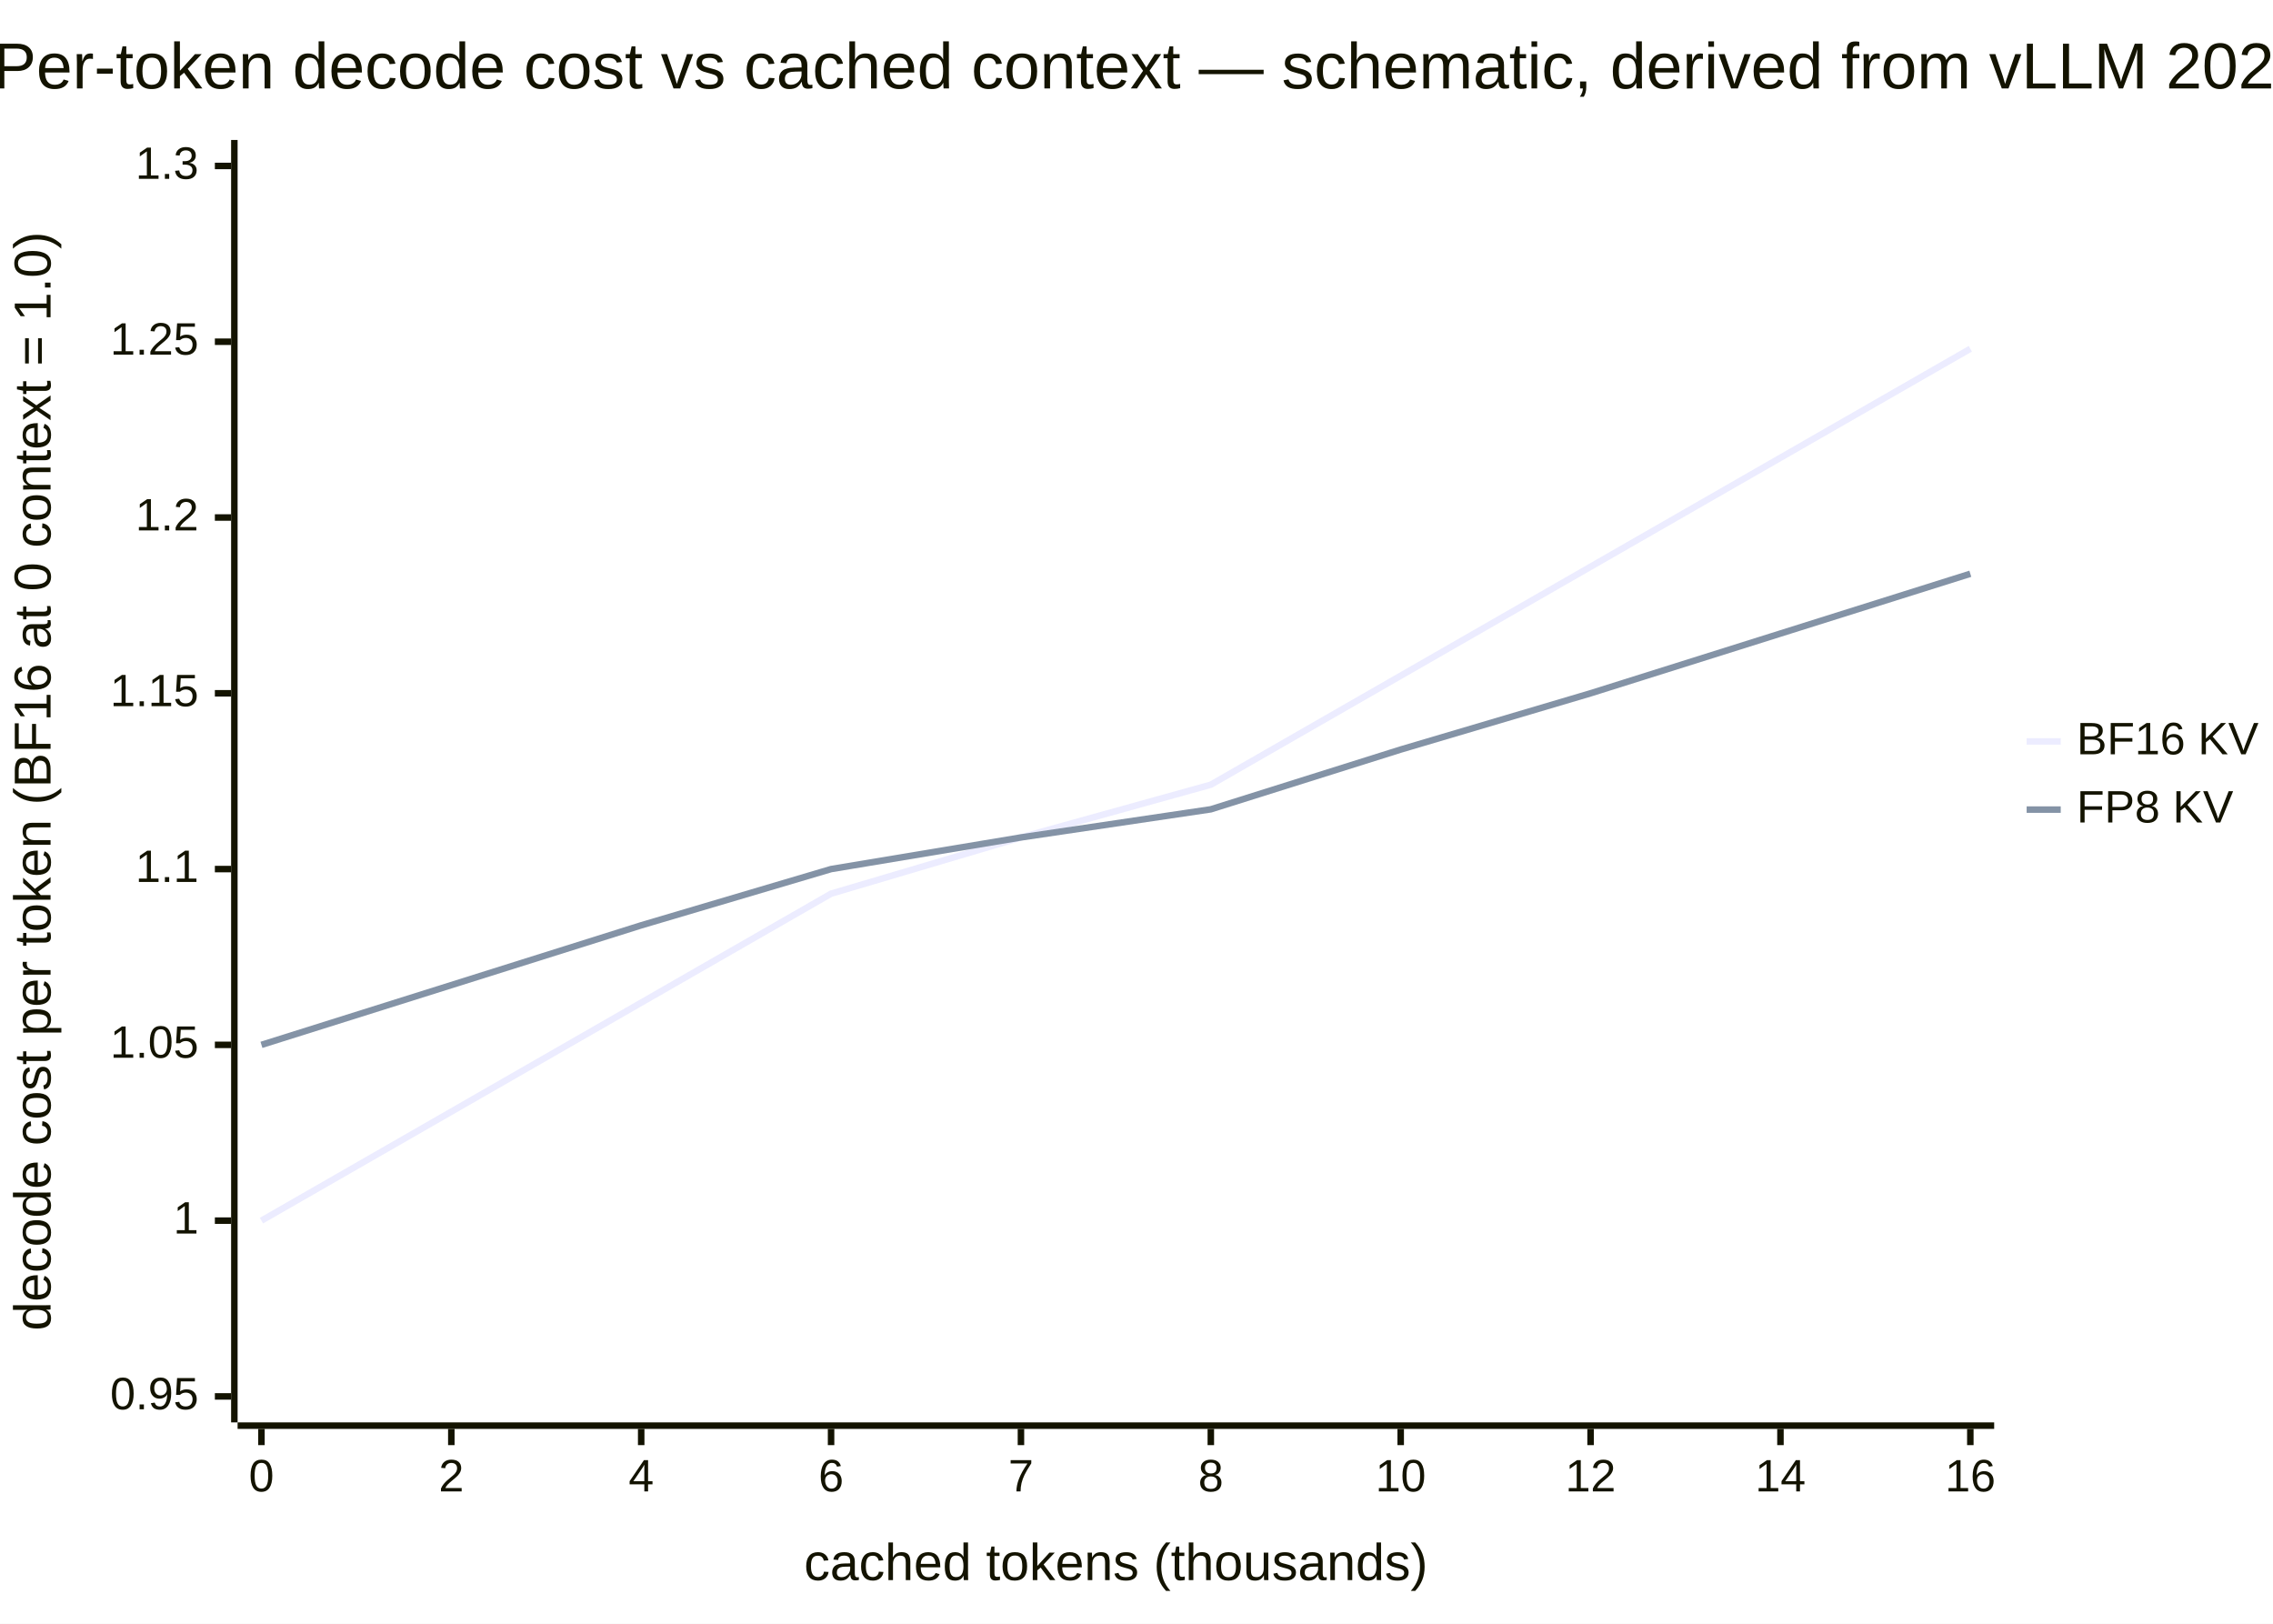
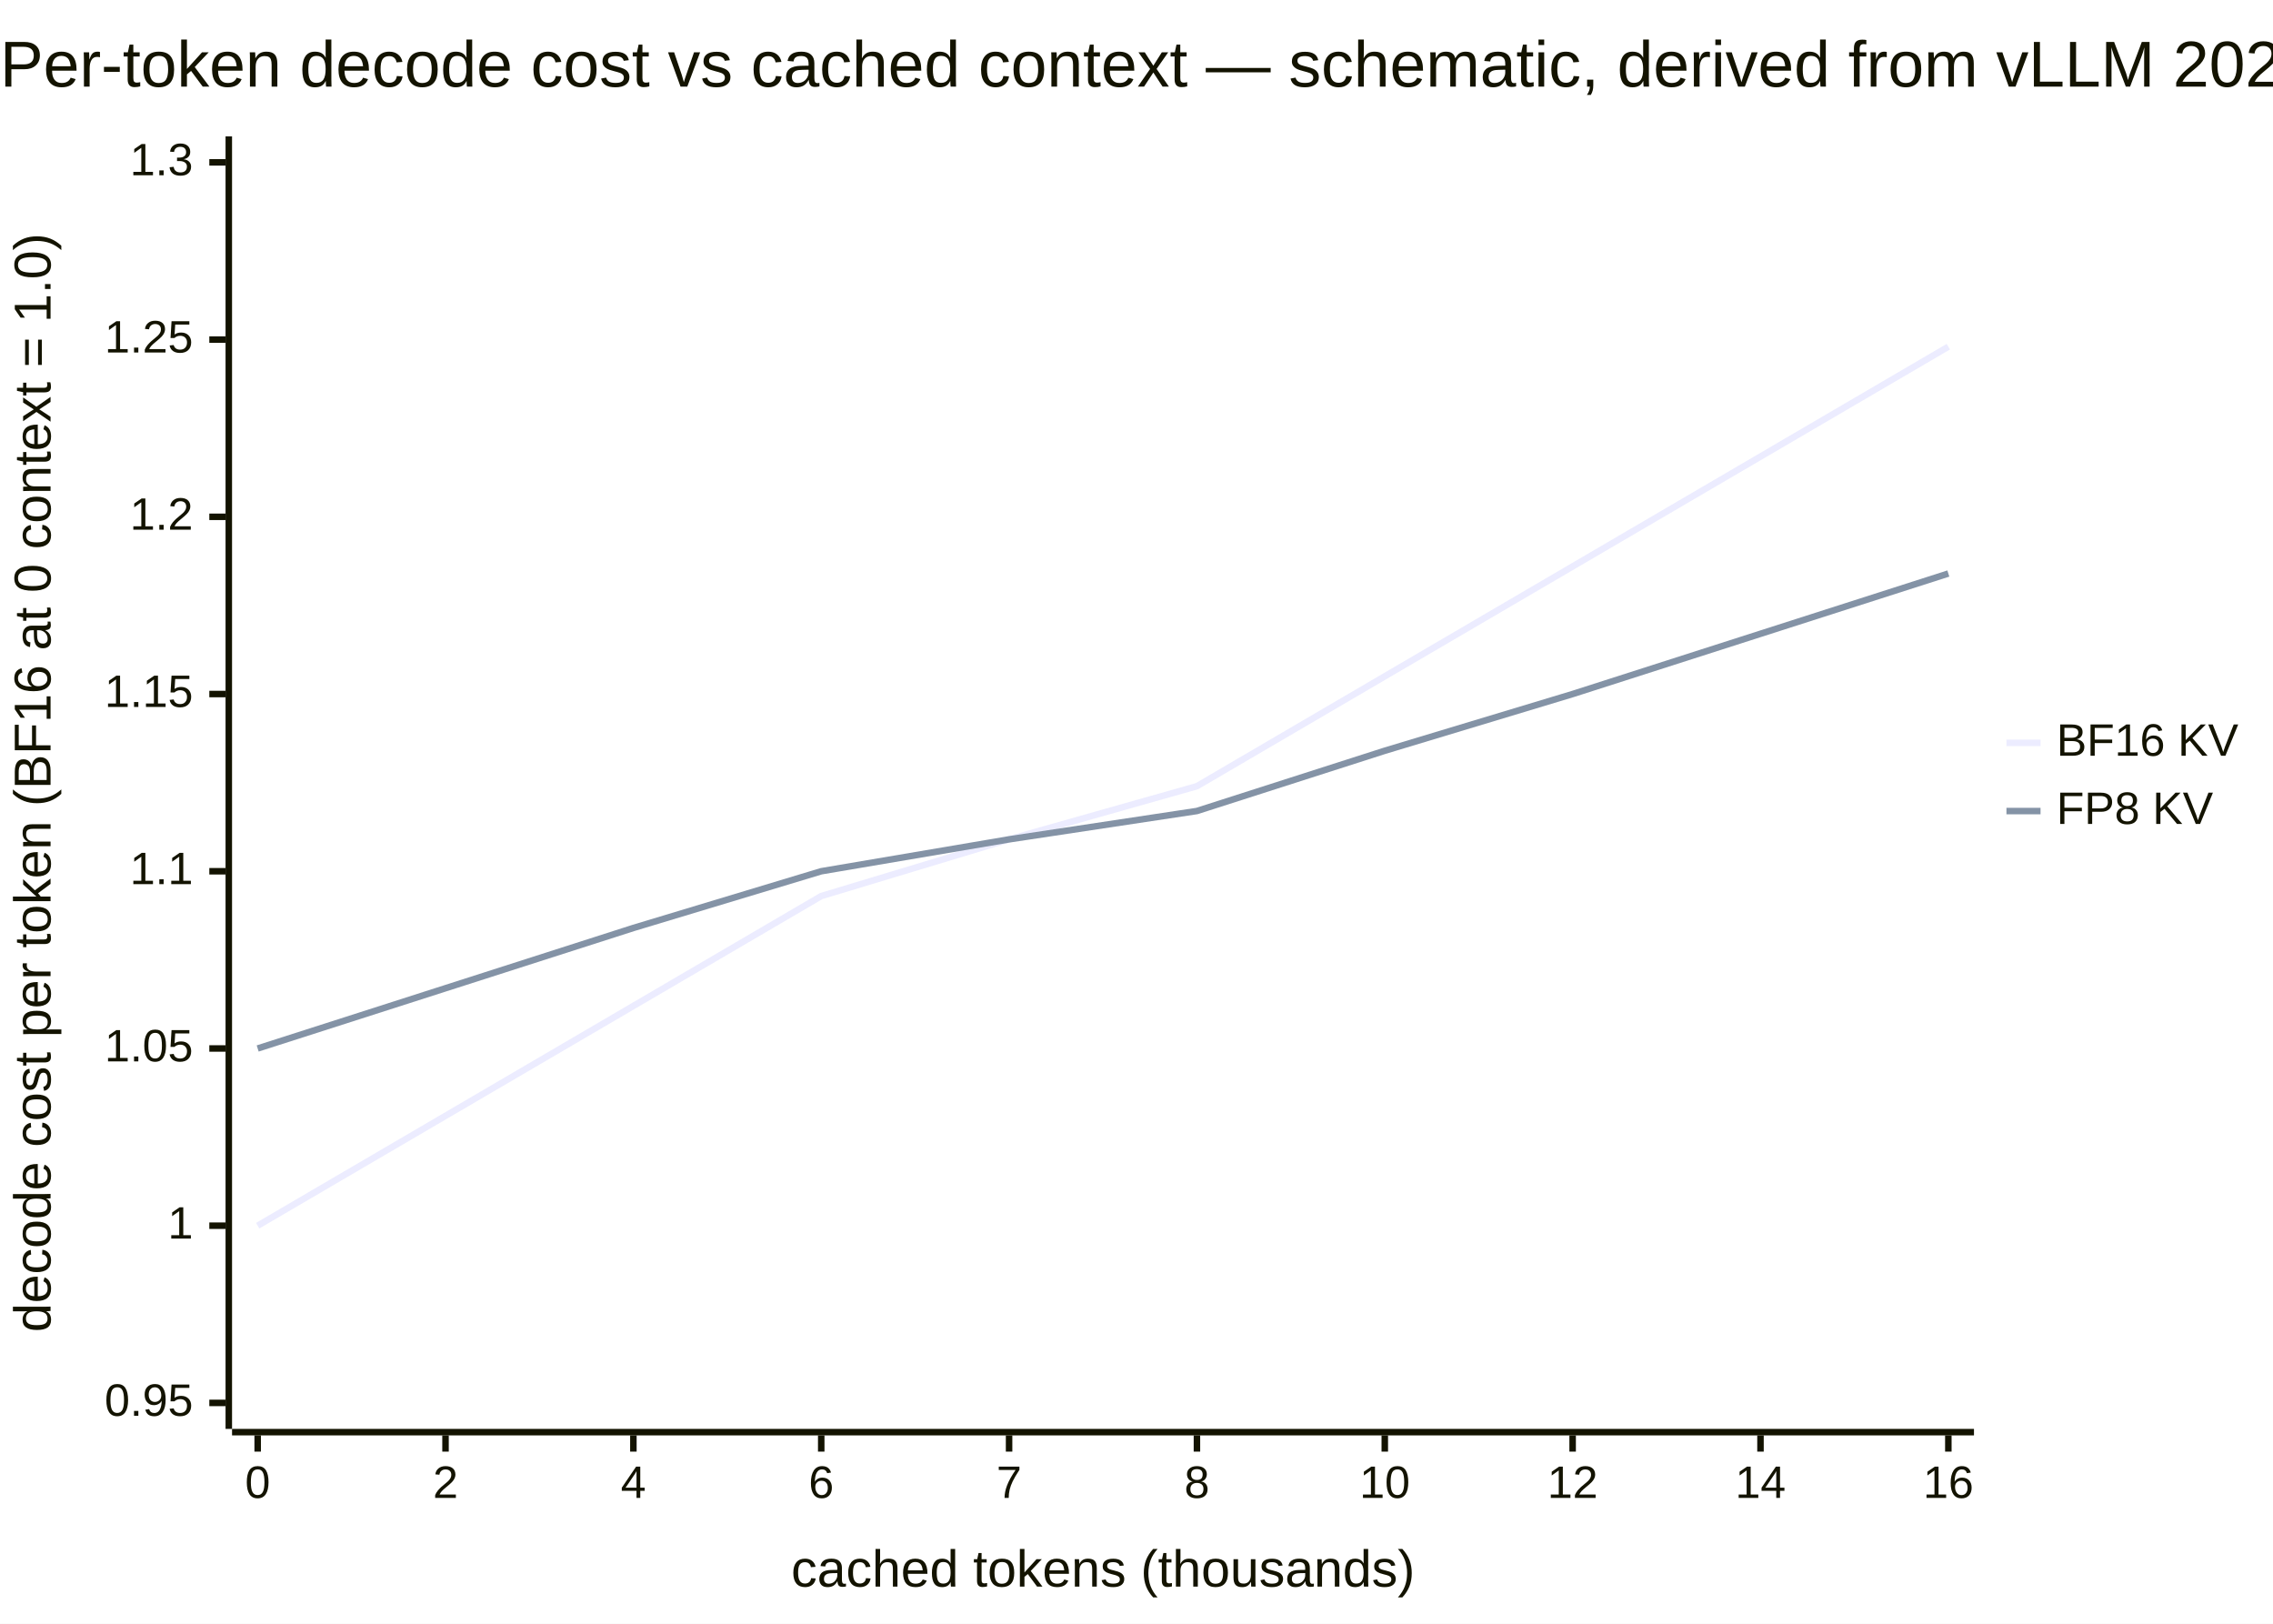
<svg xmlns="http://www.w3.org/2000/svg" id="my-svg" width="100%" style="max-width: 700px; background-color: transparent;" viewBox="0 0 700 500" role="graphics-document document" aria-roledescription="xychart">
  <style>#my-svg{font-family:"trebuchet ms",verdana,arial,sans-serif;font-size:16px;fill:#333;}@keyframes edge-animation-frame{from{stroke-dashoffset:0;}}@keyframes dash{to{stroke-dashoffset:0;}}#my-svg .edge-animation-slow{stroke-dasharray:9,5!important;stroke-dashoffset:900;animation:dash 50s linear infinite;stroke-linecap:round;}#my-svg .edge-animation-fast{stroke-dasharray:9,5!important;stroke-dashoffset:900;animation:dash 20s linear infinite;stroke-linecap:round;}#my-svg .error-icon{fill:#552222;}#my-svg .error-text{fill:#552222;stroke:#552222;}#my-svg .edge-thickness-normal{stroke-width:1px;}#my-svg .edge-thickness-thick{stroke-width:3.5px;}#my-svg .edge-pattern-solid{stroke-dasharray:0;}#my-svg .edge-thickness-invisible{stroke-width:0;fill:none;}#my-svg .edge-pattern-dashed{stroke-dasharray:3;}#my-svg .edge-pattern-dotted{stroke-dasharray:2;}#my-svg .marker{fill:#333333;stroke:#333333;}#my-svg .marker.cross{stroke:#333333;}#my-svg svg{font-family:"trebuchet ms",verdana,arial,sans-serif;font-size:16px;}#my-svg p{margin:0;}#my-svg .node .neo-node{stroke:#9370DB;}#my-svg [data-look="neo"].node rect,#my-svg [data-look="neo"].cluster rect,#my-svg [data-look="neo"].node polygon{stroke:#9370DB;filter:drop-shadow(1px 2px 2px rgba(185, 185, 185, 1));}#my-svg [data-look="neo"].swimlane.cluster rect{filter:none;}#my-svg [data-look="neo"].node path{stroke:#9370DB;stroke-width:1px;}#my-svg [data-look="neo"].node .outer-path{filter:drop-shadow(1px 2px 2px rgba(185, 185, 185, 1));}#my-svg [data-look="neo"].node .neo-line path{stroke:#9370DB;filter:none;}#my-svg [data-look="neo"].node circle{stroke:#9370DB;filter:drop-shadow(1px 2px 2px rgba(185, 185, 185, 1));}#my-svg [data-look="neo"].node circle .state-start{fill:#000000;}#my-svg [data-look="neo"].icon-shape .icon{fill:#9370DB;filter:drop-shadow(1px 2px 2px rgba(185, 185, 185, 1));}#my-svg [data-look="neo"].icon-shape .icon-neo path{stroke:#9370DB;filter:drop-shadow(1px 2px 2px rgba(185, 185, 185, 1));}#my-svg :root{--mermaid-font-family:"trebuchet ms",verdana,arial,sans-serif;}</style>
  <g />
  <g class="main">
    <rect width="700" height="500" class="background" fill="white" />
    <g class="chart-title">
-       <text x="0" y="0" fill="#131300" font-size="20" dominant-baseline="middle" text-anchor="middle" transform="translate(487.5391, 21.55078) rotate(0)">Per-token decode cost vs cached context — schematic, derived from vLLM 2026-04-22 slopes and break-even</text>
+       <text x="0" y="0" fill="#131300" font-size="20" dominant-baseline="middle" text-anchor="middle" transform="translate(489.7031, 21) rotate(0)">Per-token decode cost vs cached context — schematic, derived from vLLM 2026-04-22 slopes and break-even</text>
    </g>
    <g class="plot">
      <g class="line-plot-0">
-         <path d="M80.516,375.872L138.99,342.312L197.465,308.752L255.94,275.193L314.414,257.872L372.889,241.633L431.364,208.074L489.838,174.514L548.313,140.955L606.788,107.395" fill="none" stroke="#ECECFF" stroke-width="2" />
+         <path d="M79.355,377.429L137.206,343.594L195.058,309.76L252.909,275.926L310.761,258.463L368.612,242.091L426.463,208.257L484.315,174.423L542.166,140.589L600.017,106.754" fill="none" stroke="#ECECFF" stroke-width="2" />
      </g>
      <g class="line-plot-1">
-         <path d="M80.516,321.743L138.99,303.34L197.465,284.936L255.94,267.615L314.414,257.872L372.889,249.211L431.364,230.808L489.838,213.487L548.313,195.083L606.788,176.679" fill="none" stroke="#8493A6" stroke-width="2" />
+         <path d="M79.355,322.857L137.206,304.303L195.058,285.749L252.909,268.286L310.761,258.463L368.612,249.731L426.463,231.177L484.315,213.714L542.166,195.16L600.017,176.606" fill="none" stroke="#8493A6" stroke-width="2" />
      </g>
    </g>
    <g class="legend">
      <g class="markers">
-         <path d="M 624.131,228.301 L 634.631,228.301" fill="none" stroke="#ECECFF" stroke-width="2" />
-         <path d="M 624.131,249.301 L 634.631,249.301" fill="none" stroke="#8493A6" stroke-width="2" />
+         <path d="M 617.911,228.75 L 628.411,228.75" fill="none" stroke="#ECECFF" stroke-width="2" />
+         <path d="M 617.911,249.75 L 628.411,249.75" fill="none" stroke="#8493A6" stroke-width="2" />
      </g>
      <g class="label">
-         <text x="0" y="0" fill="#131300" font-size="14" dominant-baseline="middle" text-anchor="start" transform="translate(639.5312, 228.3008) rotate(0)">BF16 KV</text>
-         <text x="0" y="0" fill="#131300" font-size="14" dominant-baseline="middle" text-anchor="start" transform="translate(639.5312, 249.3008) rotate(0)">FP8 KV</text>
+         <text x="0" y="0" fill="#131300" font-size="14" dominant-baseline="middle" text-anchor="start" transform="translate(633.3105, 228.75) rotate(0)">BF16 KV</text>
+         <text x="0" y="0" fill="#131300" font-size="14" dominant-baseline="middle" text-anchor="start" transform="translate(633.3105, 249.75) rotate(0)">FP8 KV</text>
      </g>
    </g>
    <g class="bottom-axis">
      <g class="axis-line">
-         <path d="M 73.172,439 L 614.131,439" fill="none" stroke="#131300" stroke-width="2" />
+         <path d="M 71.462,441 L 607.911,441" fill="none" stroke="#131300" stroke-width="2" />
      </g>
      <g class="label">
-         <text x="0" y="0" fill="#131300" font-size="14" dominant-baseline="text-before-edge" text-anchor="middle" transform="translate(80.51563, 450) rotate(0)">0</text>
-         <text x="0" y="0" fill="#131300" font-size="14" dominant-baseline="text-before-edge" text-anchor="middle" transform="translate(138.9903, 450) rotate(0)">2</text>
-         <text x="0" y="0" fill="#131300" font-size="14" dominant-baseline="text-before-edge" text-anchor="middle" transform="translate(197.4649, 450) rotate(0)">4</text>
-         <text x="0" y="0" fill="#131300" font-size="14" dominant-baseline="text-before-edge" text-anchor="middle" transform="translate(255.9396, 450) rotate(0)">6</text>
-         <text x="0" y="0" fill="#131300" font-size="14" dominant-baseline="text-before-edge" text-anchor="middle" transform="translate(314.4142, 450) rotate(0)">7</text>
-         <text x="0" y="0" fill="#131300" font-size="14" dominant-baseline="text-before-edge" text-anchor="middle" transform="translate(372.8889, 450) rotate(0)">8</text>
-         <text x="0" y="0" fill="#131300" font-size="14" dominant-baseline="text-before-edge" text-anchor="middle" transform="translate(431.3635, 450) rotate(0)">10</text>
-         <text x="0" y="0" fill="#131300" font-size="14" dominant-baseline="text-before-edge" text-anchor="middle" transform="translate(489.8382, 450) rotate(0)">12</text>
-         <text x="0" y="0" fill="#131300" font-size="14" dominant-baseline="text-before-edge" text-anchor="middle" transform="translate(548.3128, 450) rotate(0)">14</text>
-         <text x="0" y="0" fill="#131300" font-size="14" dominant-baseline="text-before-edge" text-anchor="middle" transform="translate(606.7875, 450) rotate(0)">16</text>
+         <text x="0" y="0" fill="#131300" font-size="14" dominant-baseline="text-before-edge" text-anchor="middle" transform="translate(79.35498, 452) rotate(0)">0</text>
+         <text x="0" y="0" fill="#131300" font-size="14" dominant-baseline="text-before-edge" text-anchor="middle" transform="translate(137.2064, 452) rotate(0)">2</text>
+         <text x="0" y="0" fill="#131300" font-size="14" dominant-baseline="text-before-edge" text-anchor="middle" transform="translate(195.0578, 452) rotate(0)">4</text>
+         <text x="0" y="0" fill="#131300" font-size="14" dominant-baseline="text-before-edge" text-anchor="middle" transform="translate(252.9091, 452) rotate(0)">6</text>
+         <text x="0" y="0" fill="#131300" font-size="14" dominant-baseline="text-before-edge" text-anchor="middle" transform="translate(310.7605, 452) rotate(0)">7</text>
+         <text x="0" y="0" fill="#131300" font-size="14" dominant-baseline="text-before-edge" text-anchor="middle" transform="translate(368.6119, 452) rotate(0)">8</text>
+         <text x="0" y="0" fill="#131300" font-size="14" dominant-baseline="text-before-edge" text-anchor="middle" transform="translate(426.4633, 452) rotate(0)">10</text>
+         <text x="0" y="0" fill="#131300" font-size="14" dominant-baseline="text-before-edge" text-anchor="middle" transform="translate(484.3147, 452) rotate(0)">12</text>
+         <text x="0" y="0" fill="#131300" font-size="14" dominant-baseline="text-before-edge" text-anchor="middle" transform="translate(542.1661, 452) rotate(0)">14</text>
+         <text x="0" y="0" fill="#131300" font-size="14" dominant-baseline="text-before-edge" text-anchor="middle" transform="translate(600.0175, 452) rotate(0)">16</text>
      </g>
      <g class="ticks">
-         <path d="M 80.516,440 L 80.516,445" fill="none" stroke="#131300" stroke-width="2" />
-         <path d="M 138.99,440 L 138.99,445" fill="none" stroke="#131300" stroke-width="2" />
-         <path d="M 197.465,440 L 197.465,445" fill="none" stroke="#131300" stroke-width="2" />
-         <path d="M 255.94,440 L 255.94,445" fill="none" stroke="#131300" stroke-width="2" />
-         <path d="M 314.414,440 L 314.414,445" fill="none" stroke="#131300" stroke-width="2" />
-         <path d="M 372.889,440 L 372.889,445" fill="none" stroke="#131300" stroke-width="2" />
-         <path d="M 431.364,440 L 431.364,445" fill="none" stroke="#131300" stroke-width="2" />
-         <path d="M 489.838,440 L 489.838,445" fill="none" stroke="#131300" stroke-width="2" />
-         <path d="M 548.313,440 L 548.313,445" fill="none" stroke="#131300" stroke-width="2" />
-         <path d="M 606.788,440 L 606.788,445" fill="none" stroke="#131300" stroke-width="2" />
+         <path d="M 79.355,442 L 79.355,447" fill="none" stroke="#131300" stroke-width="2" />
+         <path d="M 137.206,442 L 137.206,447" fill="none" stroke="#131300" stroke-width="2" />
+         <path d="M 195.058,442 L 195.058,447" fill="none" stroke="#131300" stroke-width="2" />
+         <path d="M 252.909,442 L 252.909,447" fill="none" stroke="#131300" stroke-width="2" />
+         <path d="M 310.761,442 L 310.761,447" fill="none" stroke="#131300" stroke-width="2" />
+         <path d="M 368.612,442 L 368.612,447" fill="none" stroke="#131300" stroke-width="2" />
+         <path d="M 426.463,442 L 426.463,447" fill="none" stroke="#131300" stroke-width="2" />
+         <path d="M 484.315,442 L 484.315,447" fill="none" stroke="#131300" stroke-width="2" />
+         <path d="M 542.166,442 L 542.166,447" fill="none" stroke="#131300" stroke-width="2" />
+         <path d="M 600.017,442 L 600.017,447" fill="none" stroke="#131300" stroke-width="2" />
      </g>
      <g class="title">
-         <text x="0" y="0" fill="#131300" font-size="16" dominant-baseline="text-before-edge" text-anchor="middle" transform="translate(343.6516, 476) rotate(0)">cached tokens (thousands)</text>
+         <text x="0" y="0" fill="#131300" font-size="16" dominant-baseline="text-before-edge" text-anchor="middle" transform="translate(339.6862, 478) rotate(0)">cached tokens (thousands)</text>
      </g>
    </g>
    <g class="left-axis">
      <g class="axisl-line">
-         <path d="M 72.172,43.102 L 72.172,438" fill="none" stroke="#131300" stroke-width="2" />
+         <path d="M 70.462,42 L 70.462,440" fill="none" stroke="#131300" stroke-width="2" />
      </g>
      <g class="label">
-         <text x="0" y="0" fill="#131300" font-size="14" dominant-baseline="middle" text-anchor="end" transform="translate(61.17188, 51.10156) rotate(0)">1.3</text>
-         <text x="0" y="0" fill="#131300" font-size="14" dominant-baseline="middle" text-anchor="end" transform="translate(61.17188, 105.2299) rotate(0)">1.25</text>
-         <text x="0" y="0" fill="#131300" font-size="14" dominant-baseline="middle" text-anchor="end" transform="translate(61.17188, 159.3583) rotate(0)">1.2</text>
-         <text x="0" y="0" fill="#131300" font-size="14" dominant-baseline="middle" text-anchor="end" transform="translate(61.17188, 213.4866) rotate(0)">1.15</text>
-         <text x="0" y="0" fill="#131300" font-size="14" dominant-baseline="middle" text-anchor="end" transform="translate(61.17188, 267.615) rotate(0)">1.1</text>
-         <text x="0" y="0" fill="#131300" font-size="14" dominant-baseline="middle" text-anchor="end" transform="translate(61.17188, 321.7433) rotate(0)">1.05</text>
-         <text x="0" y="0" fill="#131300" font-size="14" dominant-baseline="middle" text-anchor="end" transform="translate(61.17188, 375.8717) rotate(0)">1</text>
-         <text x="0" y="0" fill="#131300" font-size="14" dominant-baseline="middle" text-anchor="end" transform="translate(61.17188, 430) rotate(0)">0.95</text>
+         <text x="0" y="0" fill="#131300" font-size="14" dominant-baseline="middle" text-anchor="end" transform="translate(59.46192, 50) rotate(0)">1.3</text>
+         <text x="0" y="0" fill="#131300" font-size="14" dominant-baseline="middle" text-anchor="end" transform="translate(59.46192, 104.5714) rotate(0)">1.25</text>
+         <text x="0" y="0" fill="#131300" font-size="14" dominant-baseline="middle" text-anchor="end" transform="translate(59.46192, 159.1429) rotate(0)">1.2</text>
+         <text x="0" y="0" fill="#131300" font-size="14" dominant-baseline="middle" text-anchor="end" transform="translate(59.46192, 213.7143) rotate(0)">1.15</text>
+         <text x="0" y="0" fill="#131300" font-size="14" dominant-baseline="middle" text-anchor="end" transform="translate(59.46192, 268.2857) rotate(0)">1.1</text>
+         <text x="0" y="0" fill="#131300" font-size="14" dominant-baseline="middle" text-anchor="end" transform="translate(59.46192, 322.8571) rotate(0)">1.05</text>
+         <text x="0" y="0" fill="#131300" font-size="14" dominant-baseline="middle" text-anchor="end" transform="translate(59.46192, 377.4286) rotate(0)">1</text>
+         <text x="0" y="0" fill="#131300" font-size="14" dominant-baseline="middle" text-anchor="end" transform="translate(59.46192, 432) rotate(0)">0.95</text>
      </g>
      <g class="ticks">
-         <path d="M 71.172,51.102 L 66.172,51.102" fill="none" stroke="#131300" stroke-width="2" />
-         <path d="M 71.172,105.23 L 66.172,105.23" fill="none" stroke="#131300" stroke-width="2" />
-         <path d="M 71.172,159.358 L 66.172,159.358" fill="none" stroke="#131300" stroke-width="2" />
-         <path d="M 71.172,213.487 L 66.172,213.487" fill="none" stroke="#131300" stroke-width="2" />
-         <path d="M 71.172,267.615 L 66.172,267.615" fill="none" stroke="#131300" stroke-width="2" />
-         <path d="M 71.172,321.743 L 66.172,321.743" fill="none" stroke="#131300" stroke-width="2" />
-         <path d="M 71.172,375.872 L 66.172,375.872" fill="none" stroke="#131300" stroke-width="2" />
-         <path d="M 71.172,430 L 66.172,430" fill="none" stroke="#131300" stroke-width="2" />
+         <path d="M 69.462,50 L 64.462,50" fill="none" stroke="#131300" stroke-width="2" />
+         <path d="M 69.462,104.571 L 64.462,104.571" fill="none" stroke="#131300" stroke-width="2" />
+         <path d="M 69.462,159.143 L 64.462,159.143" fill="none" stroke="#131300" stroke-width="2" />
+         <path d="M 69.462,213.714 L 64.462,213.714" fill="none" stroke="#131300" stroke-width="2" />
+         <path d="M 69.462,268.286 L 64.462,268.286" fill="none" stroke="#131300" stroke-width="2" />
+         <path d="M 69.462,322.857 L 64.462,322.857" fill="none" stroke="#131300" stroke-width="2" />
+         <path d="M 69.462,377.429 L 64.462,377.429" fill="none" stroke="#131300" stroke-width="2" />
+         <path d="M 69.462,432 L 64.462,432" fill="none" stroke="#131300" stroke-width="2" />
      </g>
      <g class="title">
-         <text x="0" y="0" fill="#131300" font-size="16" dominant-baseline="text-before-edge" text-anchor="middle" transform="translate(5, 240.5508) rotate(270)">decode cost per token (BF16 at 0 context = 1.0)</text>
+         <text x="0" y="0" fill="#131300" font-size="16" dominant-baseline="text-before-edge" text-anchor="middle" transform="translate(5, 241) rotate(270)">decode cost per token (BF16 at 0 context = 1.0)</text>
      </g>
    </g>
  </g>
  <g class="mermaid-tmp-group" />
</svg>
